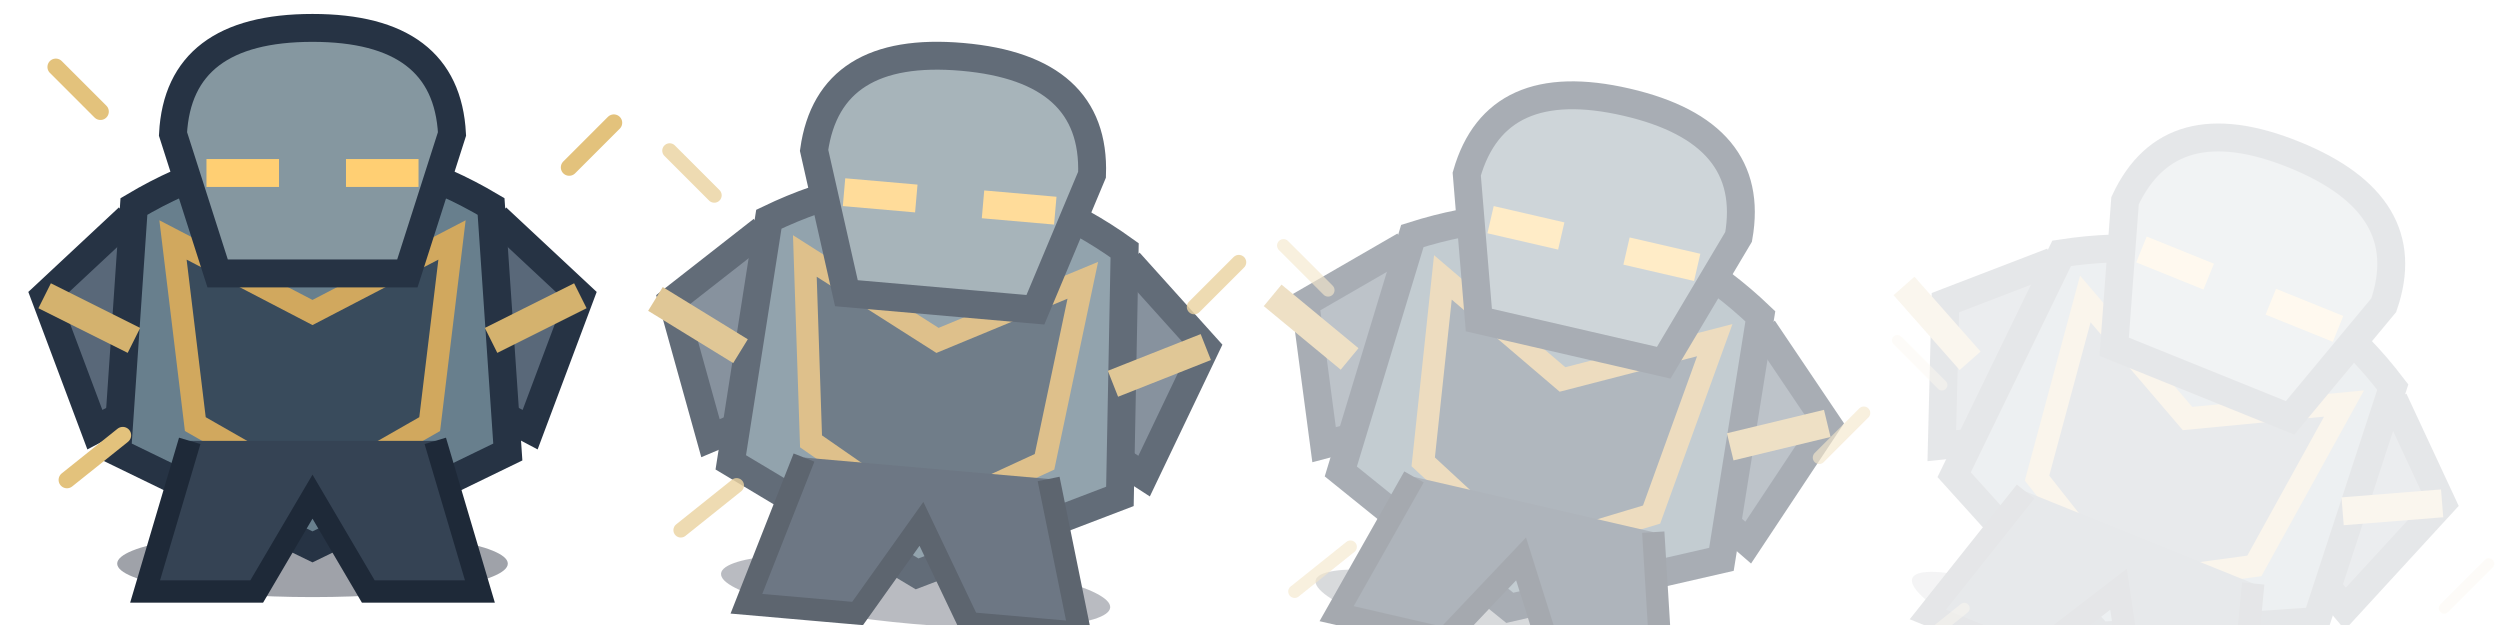
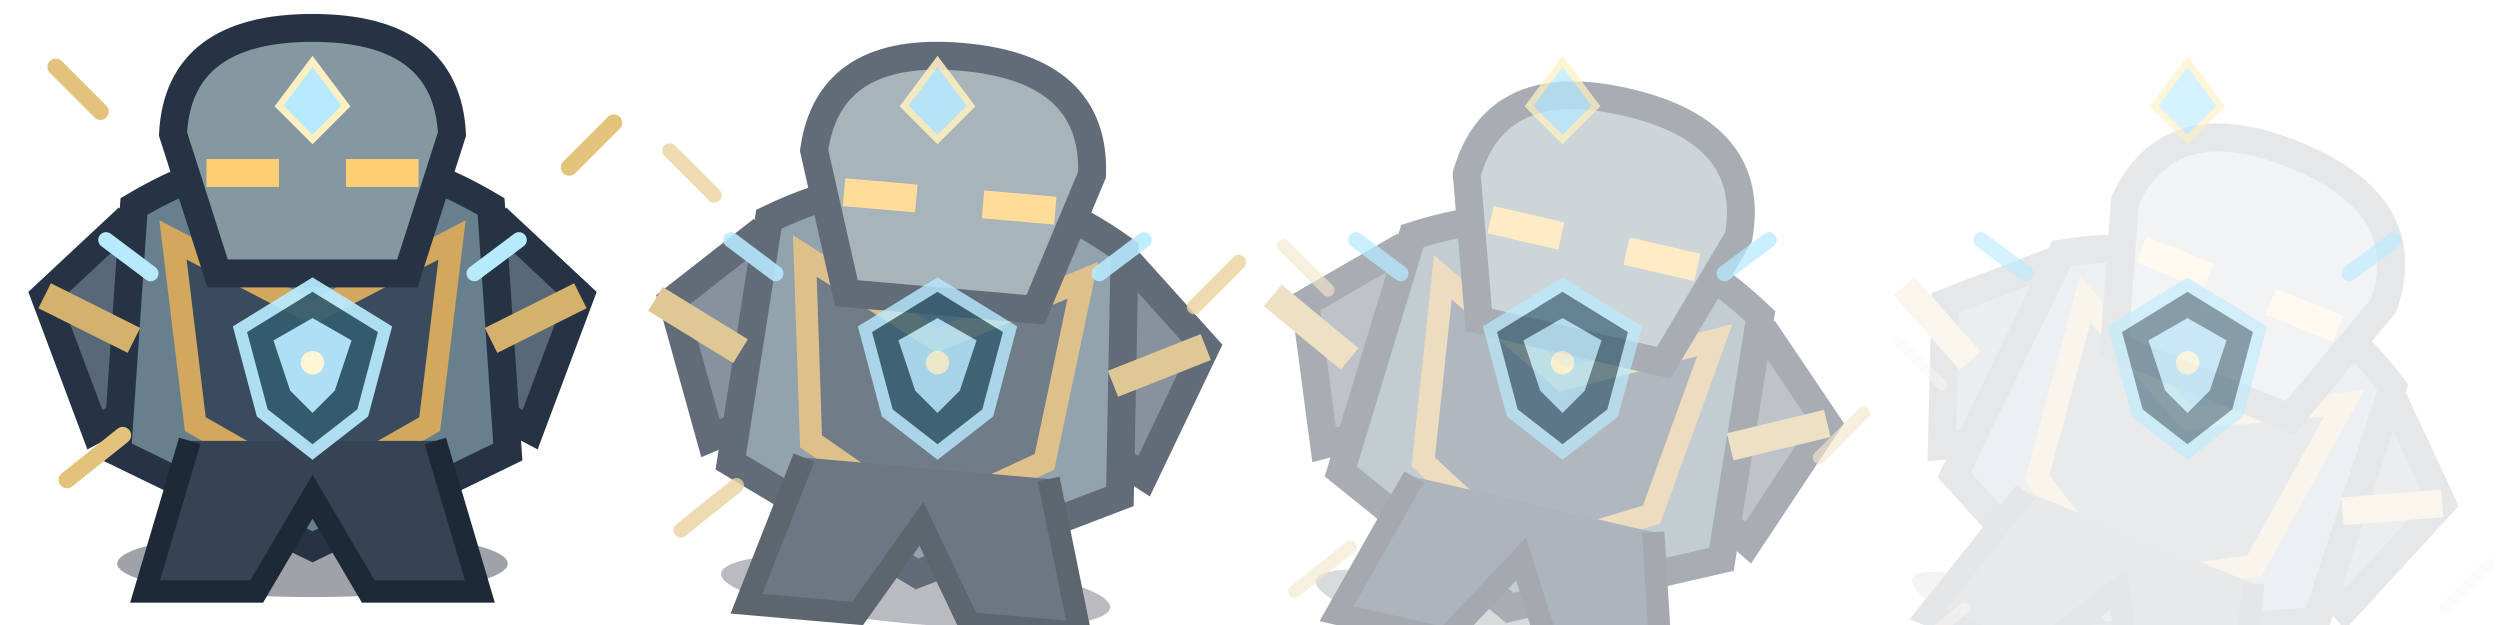
<svg xmlns="http://www.w3.org/2000/svg" viewBox="0 0 448 112">
  <g transform="translate(0,0)" opacity="1">
    <g transform="rotate(0 56 56)">
      <ellipse cx="56" cy="101" rx="35" ry="6" fill="#101729" opacity=".4" />
      <path d="M23 39 8 53 17 77 34 68M89 39l15 14-9 24-17-9" fill="#596879" stroke="#263344" stroke-width="5" />
      <path d="M24 37Q56 18 88 37L91 81 56 98 21 81Z" fill="#687f8d" stroke="#263344" stroke-width="5" />
      <path d="M31 43 56 56 81 43 77 76 56 88 35 76Z" fill="#394b5c" stroke="#d1a85e" stroke-width="4" />
      <path d="M31 24Q32 5 56 5Q80 5 81 24L73 49H39Z" fill="#8597a0" stroke="#263344" stroke-width="5" />
      <path d="M37 31h13m12 0h13" stroke="#ffcf73" stroke-width="5" />
      <path d="M34 79 26 106h20l10-17 10 17h20l-8-27" fill="#354354" stroke="#1e2938" stroke-width="4" />
      <path d="M8 53l16 8m80 -8-16 8" stroke="#d4b26e" stroke-width="5" />
    </g>
    <path d="M18 20l-8 -8m92 18l8 -8M22 78l-10 8m84 78l10 8" stroke="#e3c27c" stroke-width="3" stroke-linecap="round" opacity="1" />
  </g>
  <g transform="translate(112,5)" opacity="0.72">
    <g transform="rotate(5 56 56)">
      <ellipse cx="56" cy="101" rx="35" ry="6" fill="#101729" opacity=".4" />
      <path d="M23 39 8 53 17 77 34 68M89 39l15 14-9 24-17-9" fill="#596879" stroke="#263344" stroke-width="5" />
      <path d="M24 37Q56 18 88 37L91 81 56 98 21 81Z" fill="#687f8d" stroke="#263344" stroke-width="5" />
      <path d="M31 43 56 56 81 43 77 76 56 88 35 76Z" fill="#394b5c" stroke="#d1a85e" stroke-width="4" />
      <path d="M31 24Q32 5 56 5Q80 5 81 24L73 49H39Z" fill="#8597a0" stroke="#263344" stroke-width="5" />
      <path d="M37 31h13m12 0h13" stroke="#ffcf73" stroke-width="5" />
      <path d="M34 79 26 106h20l10-17 10 17h20l-8-27" fill="#354354" stroke="#1e2938" stroke-width="4" />
      <path d="M5 53l16 8m83 -8-16 8" stroke="#d4b26e" stroke-width="5" />
    </g>
    <path d="M16 30l-8 -8m94 28l8 -8M20 82l-10 8m86 82l10 8" stroke="#e3c27c" stroke-width="2.65" stroke-linecap="round" opacity="0.82" />
  </g>
  <g transform="translate(224,12)" opacity="0.4">
    <g transform="rotate(13 56 56)">
      <ellipse cx="56" cy="101" rx="35" ry="6" fill="#101729" opacity=".4" />
      <path d="M23 39 8 53 17 77 34 68M89 39l15 14-9 24-17-9" fill="#596879" stroke="#263344" stroke-width="5" />
      <path d="M24 37Q56 18 88 37L91 81 56 98 21 81Z" fill="#687f8d" stroke="#263344" stroke-width="5" />
      <path d="M31 43 56 56 81 43 77 76 56 88 35 76Z" fill="#394b5c" stroke="#d1a85e" stroke-width="4" />
      <path d="M31 24Q32 5 56 5Q80 5 81 24L73 49H39Z" fill="#8597a0" stroke="#263344" stroke-width="5" />
      <path d="M37 31h13m12 0h13" stroke="#ffcf73" stroke-width="5" />
      <path d="M34 79 26 106h20l10-17 10 17h20l-8-27" fill="#354354" stroke="#1e2938" stroke-width="4" />
      <path d="M2 53l16 8m86 -8-16 8" stroke="#d4b26e" stroke-width="5" />
    </g>
    <path d="M14 40l-8 -8m96 38l8 -8M18 86l-10 8m88 86l10 8" stroke="#e3c27c" stroke-width="2.3" stroke-linecap="round" opacity="0.64" />
  </g>
  <g transform="translate(336,19)" opacity="0.12">
    <g transform="rotate(22 56 56)">
      <ellipse cx="56" cy="101" rx="35" ry="6" fill="#101729" opacity=".4" />
      <path d="M23 39 8 53 17 77 34 68M89 39l15 14-9 24-17-9" fill="#596879" stroke="#263344" stroke-width="5" />
      <path d="M24 37Q56 18 88 37L91 81 56 98 21 81Z" fill="#687f8d" stroke="#263344" stroke-width="5" />
      <path d="M31 43 56 56 81 43 77 76 56 88 35 76Z" fill="#394b5c" stroke="#d1a85e" stroke-width="4" />
      <path d="M31 24Q32 5 56 5Q80 5 81 24L73 49H39Z" fill="#8597a0" stroke="#263344" stroke-width="5" />
      <path d="M37 31h13m12 0h13" stroke="#ffcf73" stroke-width="5" />
      <path d="M34 79 26 106h20l10-17 10 17h20l-8-27" fill="#354354" stroke="#1e2938" stroke-width="4" />
      <path d="M0 53l16 8m88 -8-16 8" stroke="#d4b26e" stroke-width="5" />
    </g>
    <path d="M12 50l-8 -8m98 48l8 -8M16 90l-10 8m90 90l10 8" stroke="#e3c27c" stroke-width="1.95" stroke-linecap="round" opacity="0.46" />
  </g>
+   <g transform="translate(0,0)" opacity="1">
+     <path d="M43 59 56 51 69 59 65 74 56 81 47 74Z" fill="#345b70" stroke="#b8eaff" stroke-width="2.2" opacity=".92" />
+     <path d="M49 61 56 57 63 61 60 70 56 74 52 70Z" fill="#b8eaff" opacity=".92" />
+     <path d="M50 19 56 11 62 19 56 25Z" fill="#b8eaff" stroke="#fff0c2" stroke-width="1.2" />
+     <path d="M27 49 19 43M85 49 93 43" stroke="#b8eaff" stroke-width="2.8" stroke-linecap="round" />
+     <circle cx="56" cy="65" r="2.1" fill="#fff6d5" />
+   </g>
+   <g transform="translate(112,0)" opacity="0.87">
+     <path d="M43 59 56 51 69 59 65 74 56 81 47 74Z" fill="#345b70" stroke="#b8eaff" stroke-width="2.2" opacity=".92" />
+     <path d="M49 61 56 57 63 61 60 70 56 74 52 70Z" fill="#b8eaff" opacity=".92" />
+     <path d="M50 19 56 11 62 19 56 25Z" fill="#b8eaff" stroke="#fff0c2" stroke-width="1.2" />
+     <path d="M27 49 19 43M85 49 93 43" stroke="#b8eaff" stroke-width="2.8" stroke-linecap="round" />
+     <circle cx="56" cy="65" r="2.1" fill="#fff6d5" />
+   </g>
+   <g transform="translate(224,0)" opacity="0.74">
+     <path d="M43 59 56 51 69 59 65 74 56 81 47 74Z" fill="#345b70" stroke="#b8eaff" stroke-width="2.2" opacity=".92" />
+     <path d="M49 61 56 57 63 61 60 70 56 74 52 70Z" fill="#b8eaff" opacity=".92" />
+     <path d="M50 19 56 11 62 19 56 25Z" fill="#b8eaff" stroke="#fff0c2" stroke-width="1.2" />
+     <path d="M27 49 19 43M85 49 93 43" stroke="#b8eaff" stroke-width="2.8" stroke-linecap="round" />
+     <circle cx="56" cy="65" r="2.1" fill="#fff6d5" />
+   </g>
+   <g transform="translate(336,0)" opacity="0.61">
+     <path d="M43 59 56 51 69 59 65 74 56 81 47 74Z" fill="#345b70" stroke="#b8eaff" stroke-width="2.2" opacity=".92" />
+     <path d="M49 61 56 57 63 61 60 70 56 74 52 70Z" fill="#b8eaff" opacity=".92" />
+     <path d="M50 19 56 11 62 19 56 25Z" fill="#b8eaff" stroke="#fff0c2" stroke-width="1.2" />
+     <path d="M27 49 19 43M85 49 93 43" stroke="#b8eaff" stroke-width="2.8" stroke-linecap="round" />
+     <circle cx="56" cy="65" r="2.1" fill="#fff6d5" />
+   </g>
</svg>
